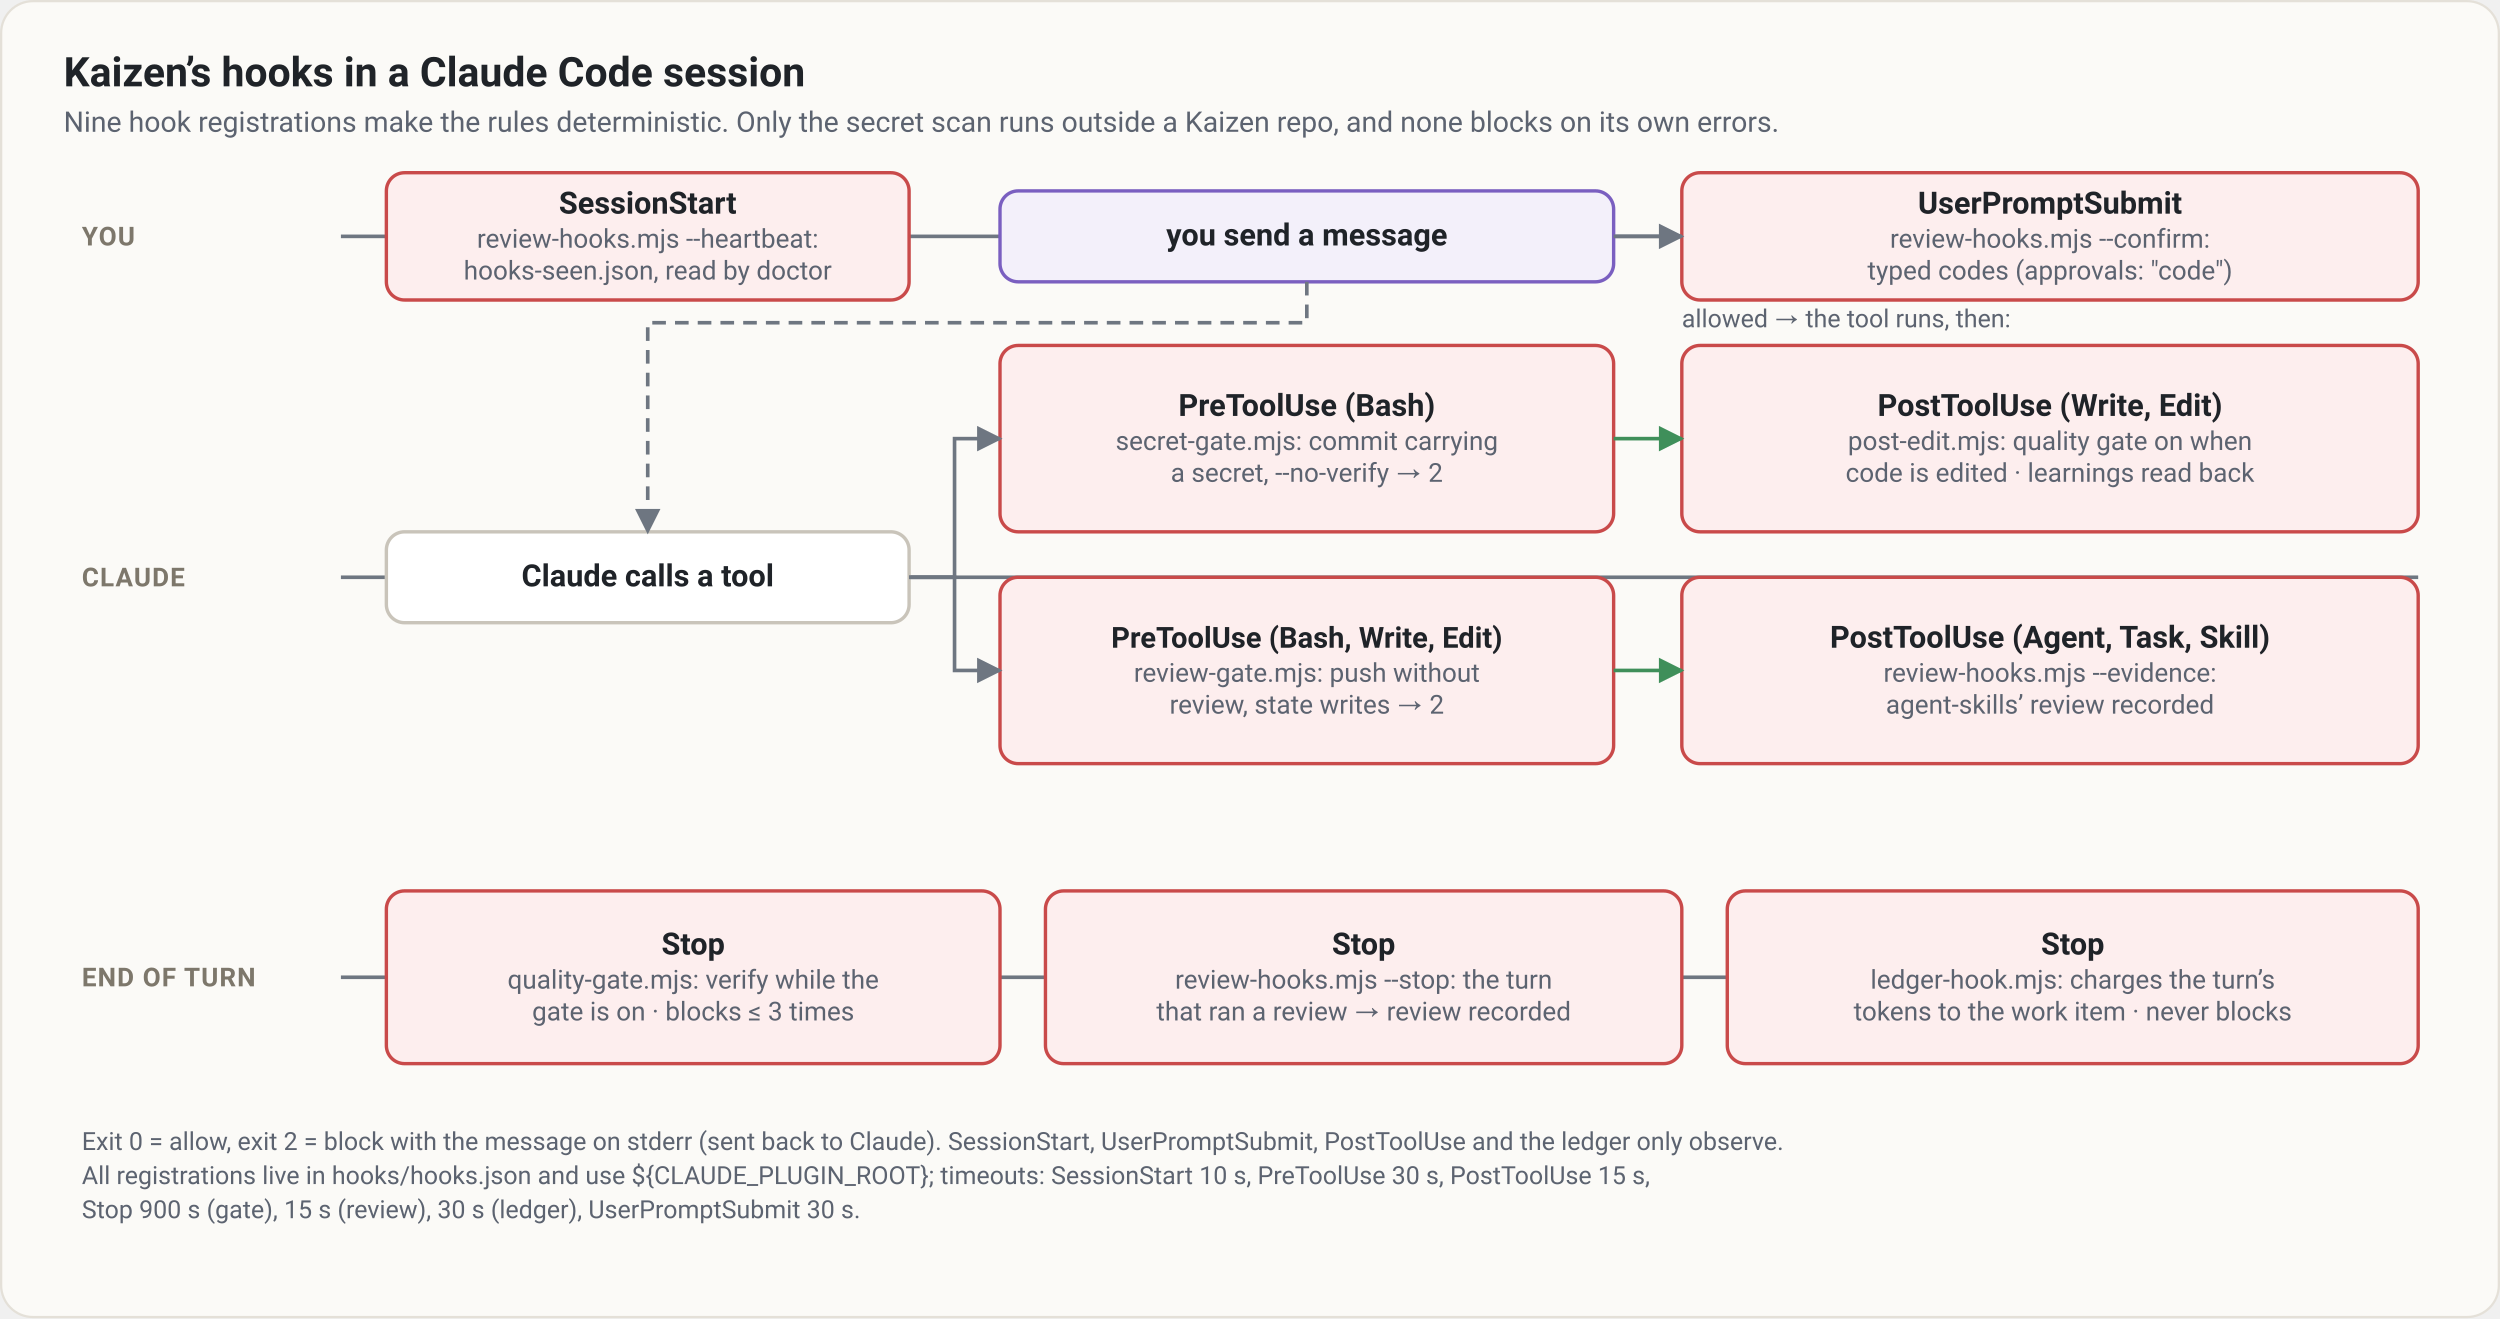
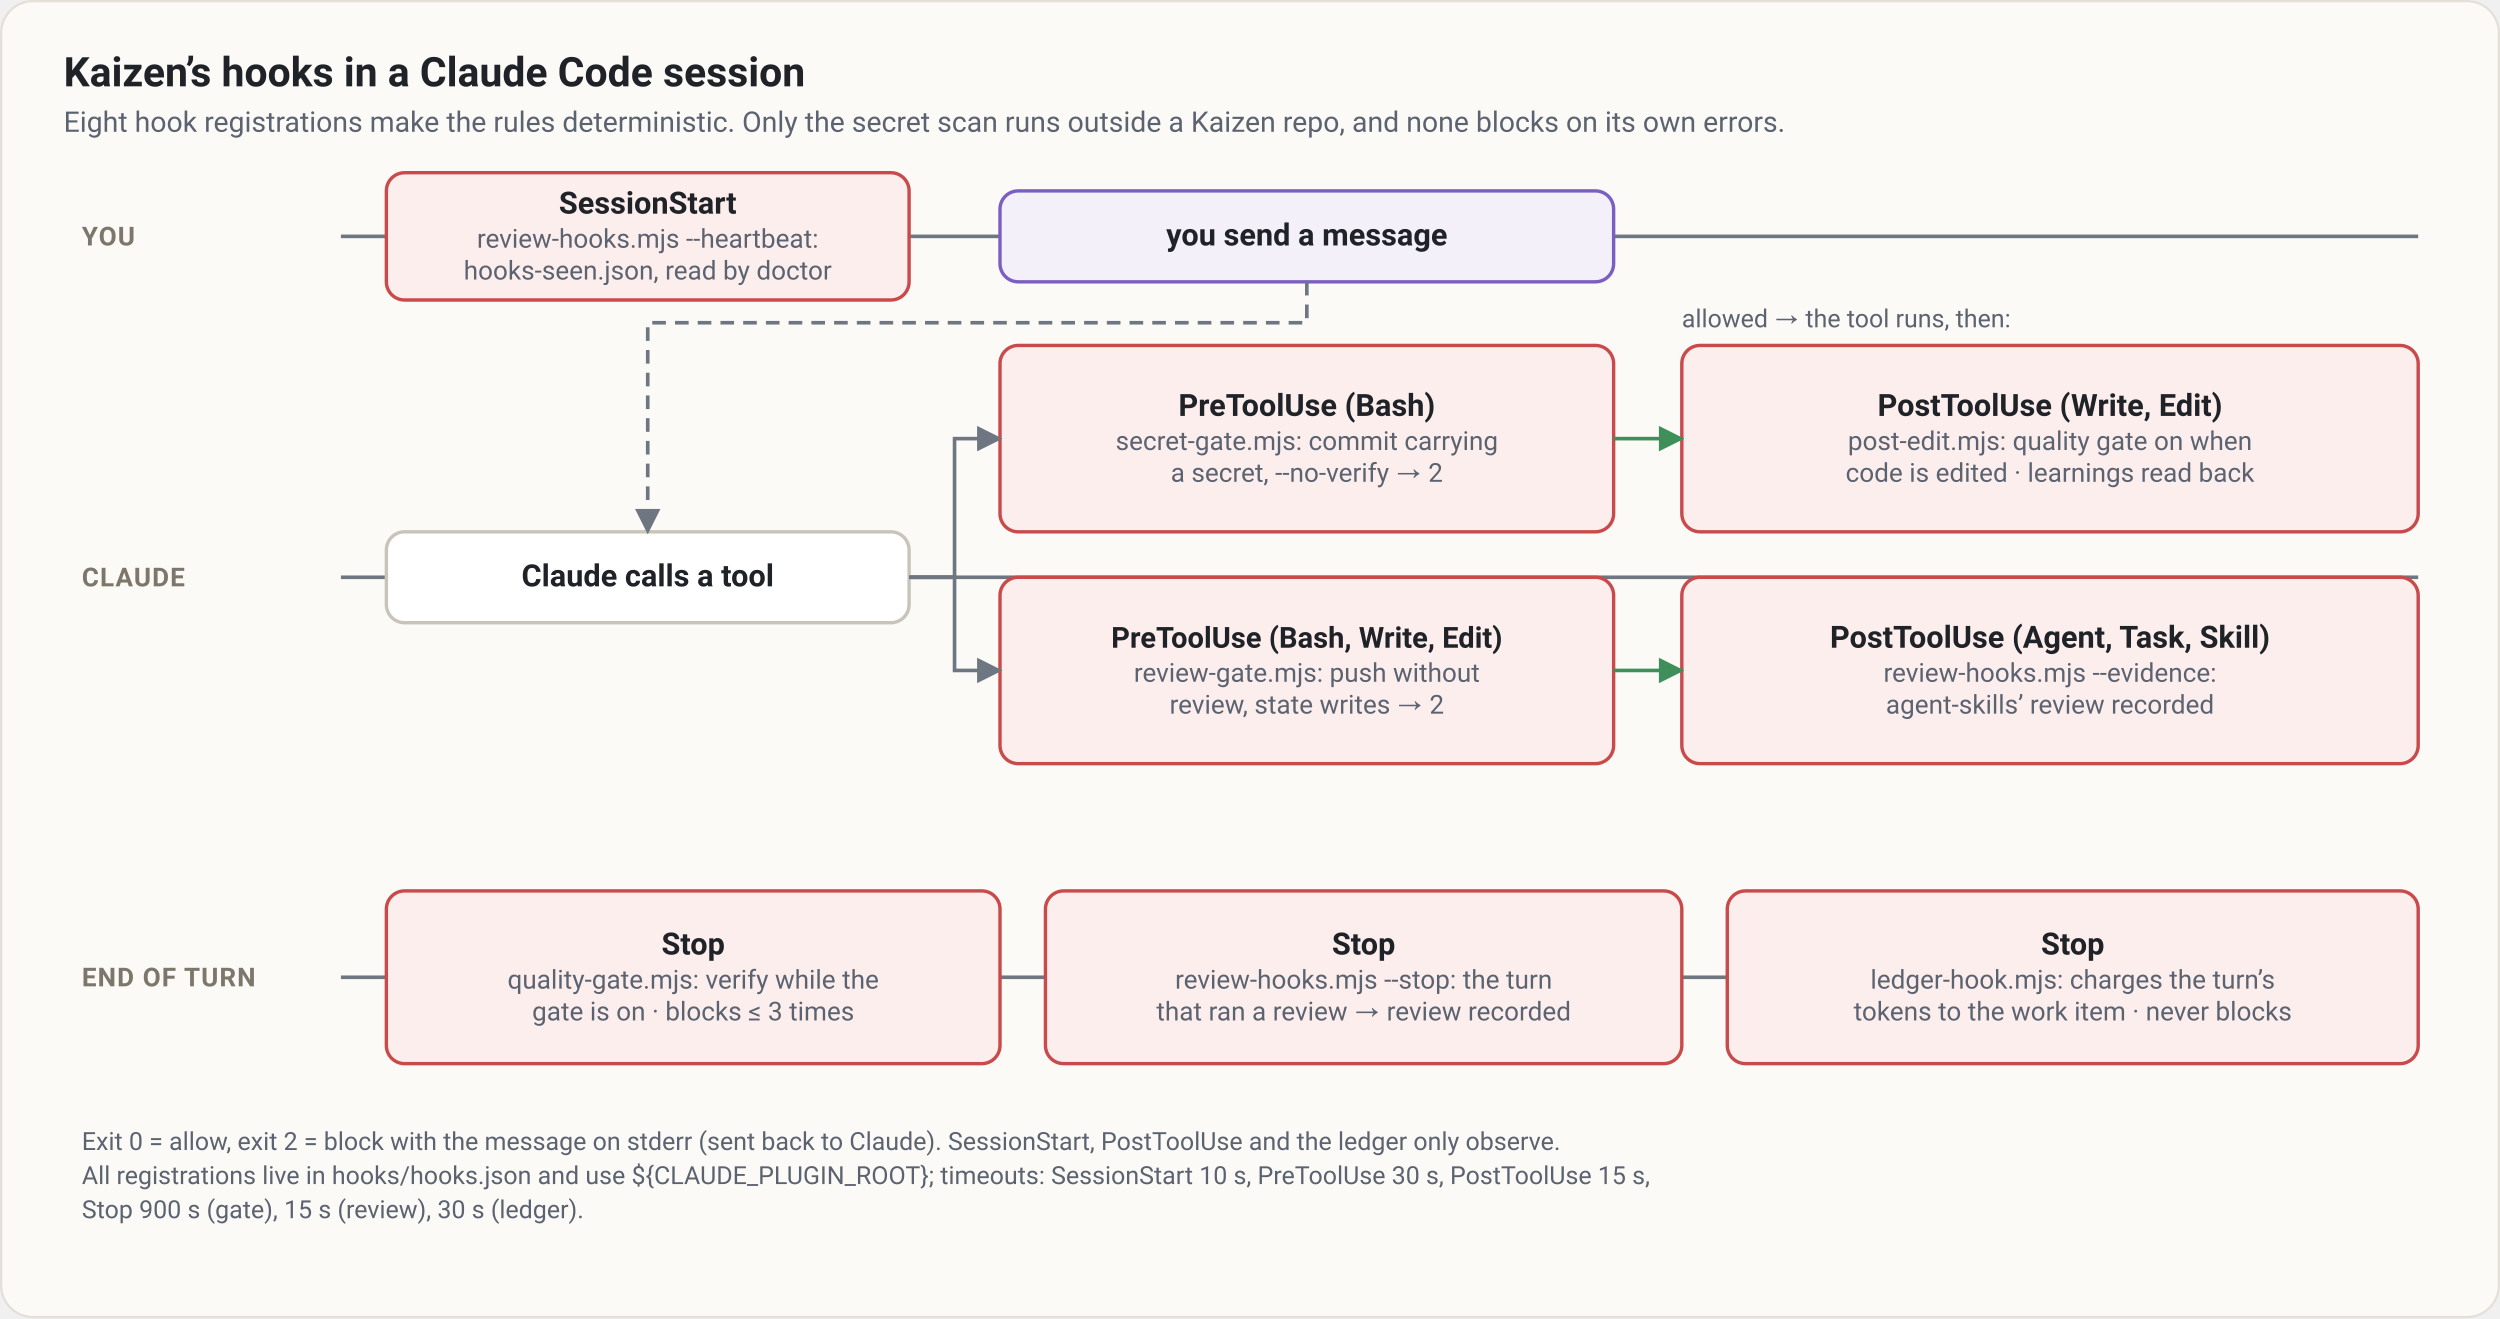
<svg xmlns="http://www.w3.org/2000/svg" width="1100" height="580" viewBox="0 0 1100 580" role="img" aria-labelledby="t d">
  <style>
  .bg { fill: #fbfaf7; stroke: #e4e0d8; }
  text { font-family: ui-sans-serif, system-ui, -apple-system, "Segoe UI", Roboto, Helvetica, Arial, sans-serif; fill: #1f2328; }
  .title { font-size: 18px; font-weight: 700; }
  .desc { font-size: 12.5px; fill: #5c6370; }
  .label { font-size: 13.5px; font-weight: 600; }
  .t12 { font-size: 12px; }
  .sub { font-size: 11.5px; fill: #5c6370; }
  .small { font-size: 11px; fill: #5c6370; }
  .edge { font-size: 11px; fill: #5c6370; }
  .mono { font-family: ui-monospace, SFMono-Regular, Menlo, Consolas, monospace; }
  .skill { fill: #fdf1ea; stroke: #d97757; }
  .artifact { fill: #edf2fb; stroke: #5b7fbf; }
  .gate { fill: #fdeeee; stroke: #c94a4a; }
  .agent { fill: #ecf6ef; stroke: #3f8f5a; }
  .outside { fill: #f3f0fa; stroke: #7a5fc0; }
  .state { fill: #fff8e1; stroke: #b8901c; }
  .plain { fill: #ffffff; stroke: #c9c4ba; }
  .region { fill: none; stroke: #b9b3a6; stroke-dasharray: 5 4; }
  .regionlabel { font-size: 11.5px; font-weight: 600; fill: #7d776b; letter-spacing: .04em; }
  .band { fill: #fff4dd; stroke: #d6a645; }
  .line { fill: none; stroke: #6e7681; stroke-width: 1.6; }
  .line.accent { stroke: #d97757; }
  .line.bad { stroke: #c94a4a; }
  .line.ok { stroke: #3f8f5a; }
  .line.blue { stroke: #5b7fbf; }
  .dashed { stroke-dasharray: 6 4; }
  .head { fill: #6e7681; }
  .head.accent { fill: #d97757; }
  .head.bad { fill: #c94a4a; }
  .head.ok { fill: #3f8f5a; }
  .head.blue { fill: #5b7fbf; }
  .pill { fill: #ffffff; stroke: none; }
  @media (prefers-color-scheme: dark) {
    .bg { fill: #161b22; stroke: #30363d; }
    text { fill: #e6edf3; }
    .desc, .sub, .small, .edge { fill: #9aa4b0; }
    .skill { fill: #3a2419; stroke: #e08b6c; }
    .artifact { fill: #1b2638; stroke: #7c9fd8; }
    .gate { fill: #3a1d1f; stroke: #e06c6c; }
    .agent { fill: #18301f; stroke: #5fb07a; }
    .outside { fill: #271f3d; stroke: #a08ae0; }
    .state { fill: #33290f; stroke: #d6b043; }
    .plain { fill: #1f2630; stroke: #4a525d; }
    .region { stroke: #5a6270; }
    .regionlabel { fill: #a39d90; }
    .band { fill: #33290f; stroke: #c99a3b; }
    .line { stroke: #9aa4b0; }
    .line.accent { stroke: #e08b6c; }
    .line.bad { stroke: #e06c6c; }
    .line.ok { stroke: #5fb07a; }
    .line.blue { stroke: #7c9fd8; }
    .head { fill: #9aa4b0; }
    .head.accent { fill: #e08b6c; }
    .head.bad { fill: #e06c6c; }
    .head.ok { fill: #5fb07a; }
    .head.blue { fill: #7c9fd8; }
    .pill { fill: #161b22; }
  }
</style>
  <defs>
    <marker id="h-default" viewBox="0 0 10 10" refX="9" refY="5" markerWidth="7" markerHeight="7" orient="auto-start-reverse">
      <path class="head" d="M0,0 L10,5 L0,10 z" />
    </marker>
    <marker id="s-default" viewBox="0 0 10 10" refX="9" refY="5" markerWidth="7" markerHeight="7" orient="auto-start-reverse">
      <path class="head" d="M0,0 L10,5 L0,10 z" />
    </marker>
    <marker id="h-accent" viewBox="0 0 10 10" refX="9" refY="5" markerWidth="7" markerHeight="7" orient="auto-start-reverse">
      <path class="head accent" d="M0,0 L10,5 L0,10 z" />
    </marker>
    <marker id="s-accent" viewBox="0 0 10 10" refX="9" refY="5" markerWidth="7" markerHeight="7" orient="auto-start-reverse">
      <path class="head accent" d="M0,0 L10,5 L0,10 z" />
    </marker>
    <marker id="h-bad" viewBox="0 0 10 10" refX="9" refY="5" markerWidth="7" markerHeight="7" orient="auto-start-reverse">
      <path class="head bad" d="M0,0 L10,5 L0,10 z" />
    </marker>
    <marker id="s-bad" viewBox="0 0 10 10" refX="9" refY="5" markerWidth="7" markerHeight="7" orient="auto-start-reverse">
      <path class="head bad" d="M0,0 L10,5 L0,10 z" />
    </marker>
    <marker id="h-ok" viewBox="0 0 10 10" refX="9" refY="5" markerWidth="7" markerHeight="7" orient="auto-start-reverse">
      <path class="head ok" d="M0,0 L10,5 L0,10 z" />
    </marker>
    <marker id="s-ok" viewBox="0 0 10 10" refX="9" refY="5" markerWidth="7" markerHeight="7" orient="auto-start-reverse">
      <path class="head ok" d="M0,0 L10,5 L0,10 z" />
    </marker>
    <marker id="h-blue" viewBox="0 0 10 10" refX="9" refY="5" markerWidth="7" markerHeight="7" orient="auto-start-reverse">
      <path class="head blue" d="M0,0 L10,5 L0,10 z" />
    </marker>
    <marker id="s-blue" viewBox="0 0 10 10" refX="9" refY="5" markerWidth="7" markerHeight="7" orient="auto-start-reverse">
      <path class="head blue" d="M0,0 L10,5 L0,10 z" />
    </marker>
  </defs>
  <rect class="bg" x="0.5" y="0.5" width="1099" height="579" rx="14" />
  <text class="title" x="28" y="38">Kaizen’s hooks in a Claude Code session</text>
-   <text class="desc" x="28" y="58">Nine hook registrations make the rules deterministic. Only the secret scan runs outside a Kaizen repo, and none blocks on its own errors.</text>
+   <text class="desc" x="28" y="58">Eight hook registrations make the rules deterministic. Only the secret scan runs outside a Kaizen repo, and none blocks on its own errors.</text>
  <text class="regionlabel" x="36" y="108" text-anchor="start">YOU</text>
  <path class="line" d="M150,104 L1064,104" />
  <text class="regionlabel" x="36" y="258" text-anchor="start">CLAUDE</text>
  <path class="line" d="M150,254 L1064,254" />
  <text class="regionlabel" x="36" y="434" text-anchor="start">END OF TURN</text>
  <path class="line" d="M150,430 L1064,430" />
  <rect class="gate" x="170" y="76" width="230" height="56" rx="8" stroke-width="1.5" />
  <text class="label" x="285" y="94" text-anchor="middle">SessionStart</text>
  <text class="sub" x="285" y="109" text-anchor="middle">review-hooks.mjs --heartbeat:</text>
  <text class="sub" x="285" y="123" text-anchor="middle">hooks-seen.json, read by doctor</text>
  <rect class="outside" x="440" y="84" width="270" height="40" rx="8" stroke-width="1.5" />
  <text class="label" x="575" y="108" text-anchor="middle">you send a message</text>
-   <rect class="gate" x="740" y="76" width="324" height="56" rx="8" stroke-width="1.5" />
-   <text class="label" x="902" y="94" text-anchor="middle">UserPromptSubmit</text>
-   <text class="sub" x="902" y="109" text-anchor="middle">review-hooks.mjs --confirm:</text>
-   <text class="sub" x="902" y="123" text-anchor="middle">typed codes (approvals: "code")</text>
-   <path class="line" d="M710,104 L740,104" marker-end="url(#h-default)" />
  <rect class="plain" x="170" y="234" width="230" height="40" rx="8" stroke-width="1.5" />
  <text class="label" x="285" y="258" text-anchor="middle">Claude calls a tool</text>
  <rect class="gate" x="440" y="152" width="270" height="82" rx="8" stroke-width="1.5" />
  <text class="label" x="575" y="183" text-anchor="middle">PreToolUse (Bash)</text>
  <text class="sub" x="575" y="198" text-anchor="middle">secret-gate.mjs: commit carrying</text>
  <text class="sub" x="575" y="212" text-anchor="middle">a secret, --no-verify → 2</text>
  <rect class="gate" x="440" y="254" width="270" height="82" rx="8" stroke-width="1.5" />
  <text class="label" x="575" y="285" text-anchor="middle" style="font-size:12.8px">PreToolUse (Bash, Write, Edit)</text>
  <text class="sub" x="575" y="300" text-anchor="middle">review-gate.mjs: push without</text>
  <text class="sub" x="575" y="314" text-anchor="middle">review, state writes → 2</text>
  <rect class="gate" x="740" y="152" width="324" height="82" rx="8" stroke-width="1.5" />
  <text class="label" x="902" y="183" text-anchor="middle">PostToolUse (Write, Edit)</text>
  <text class="sub" x="902" y="198" text-anchor="middle">post-edit.mjs: quality gate on when</text>
  <text class="sub" x="902" y="212" text-anchor="middle">code is edited · learnings read back</text>
  <rect class="gate" x="740" y="254" width="324" height="82" rx="8" stroke-width="1.5" />
  <text class="label" x="902" y="285" text-anchor="middle">PostToolUse (Agent, Task, Skill)</text>
  <text class="sub" x="902" y="300" text-anchor="middle">review-hooks.mjs --evidence:</text>
  <text class="sub" x="902" y="314" text-anchor="middle">agent-skills’ review recorded</text>
  <path class="line dashed" d="M575,124 L575,142 L285,142 L285,234" marker-end="url(#h-default)" />
  <path class="line" d="M400,254 L420,254 L420,193 L440,193" marker-end="url(#h-default)" />
  <path class="line" d="M400,254 L420,254 L420,295 L440,295" marker-end="url(#h-default)" />
  <path class="line ok" d="M710,193 L740,193" marker-end="url(#h-ok)" />
  <path class="line ok" d="M710,295 L740,295" marker-end="url(#h-ok)" />
  <text class="edge" x="740" y="144" text-anchor="start">allowed → the tool runs, then:</text>
  <rect class="gate" x="170" y="392" width="270" height="76" rx="8" stroke-width="1.5" />
  <text class="label" x="305" y="420" text-anchor="middle">Stop</text>
  <text class="sub" x="305" y="435" text-anchor="middle">quality-gate.mjs: verify while the</text>
  <text class="sub" x="305" y="449" text-anchor="middle">gate is on · blocks ≤ 3 times</text>
  <rect class="gate" x="460" y="392" width="280" height="76" rx="8" stroke-width="1.5" />
  <text class="label" x="600" y="420" text-anchor="middle">Stop</text>
  <text class="sub" x="600" y="435" text-anchor="middle">review-hooks.mjs --stop: the turn</text>
  <text class="sub" x="600" y="449" text-anchor="middle">that ran a review → review recorded</text>
  <rect class="gate" x="760" y="392" width="304" height="76" rx="8" stroke-width="1.5" />
  <text class="label" x="912" y="420" text-anchor="middle">Stop</text>
  <text class="sub" x="912" y="435" text-anchor="middle">ledger-hook.mjs: charges the turn’s</text>
  <text class="sub" x="912" y="449" text-anchor="middle">tokens to the work item · never blocks</text>
-   <text class="small" x="36" y="506" text-anchor="start">Exit 0 = allow, exit 2 = block with the message on stderr (sent back to Claude). SessionStart, UserPromptSubmit, PostToolUse and the ledger only observe.</text>
+   <text class="small" x="36" y="506" text-anchor="start">Exit 0 = allow, exit 2 = block with the message on stderr (sent back to Claude). SessionStart, PostToolUse and the ledger only observe.</text>
  <text class="small" x="36" y="521" text-anchor="start">All registrations live in hooks/hooks.json and use ${CLAUDE_PLUGIN_ROOT}; timeouts: SessionStart 10 s, PreToolUse 30 s, PostToolUse 15 s,</text>
-   <text class="small" x="36" y="536" text-anchor="start">Stop 900 s (gate), 15 s (review), 30 s (ledger), UserPromptSubmit 30 s.</text>
+   <text class="small" x="36" y="536" text-anchor="start">Stop 900 s (gate), 15 s (review), 30 s (ledger).</text>
</svg>
